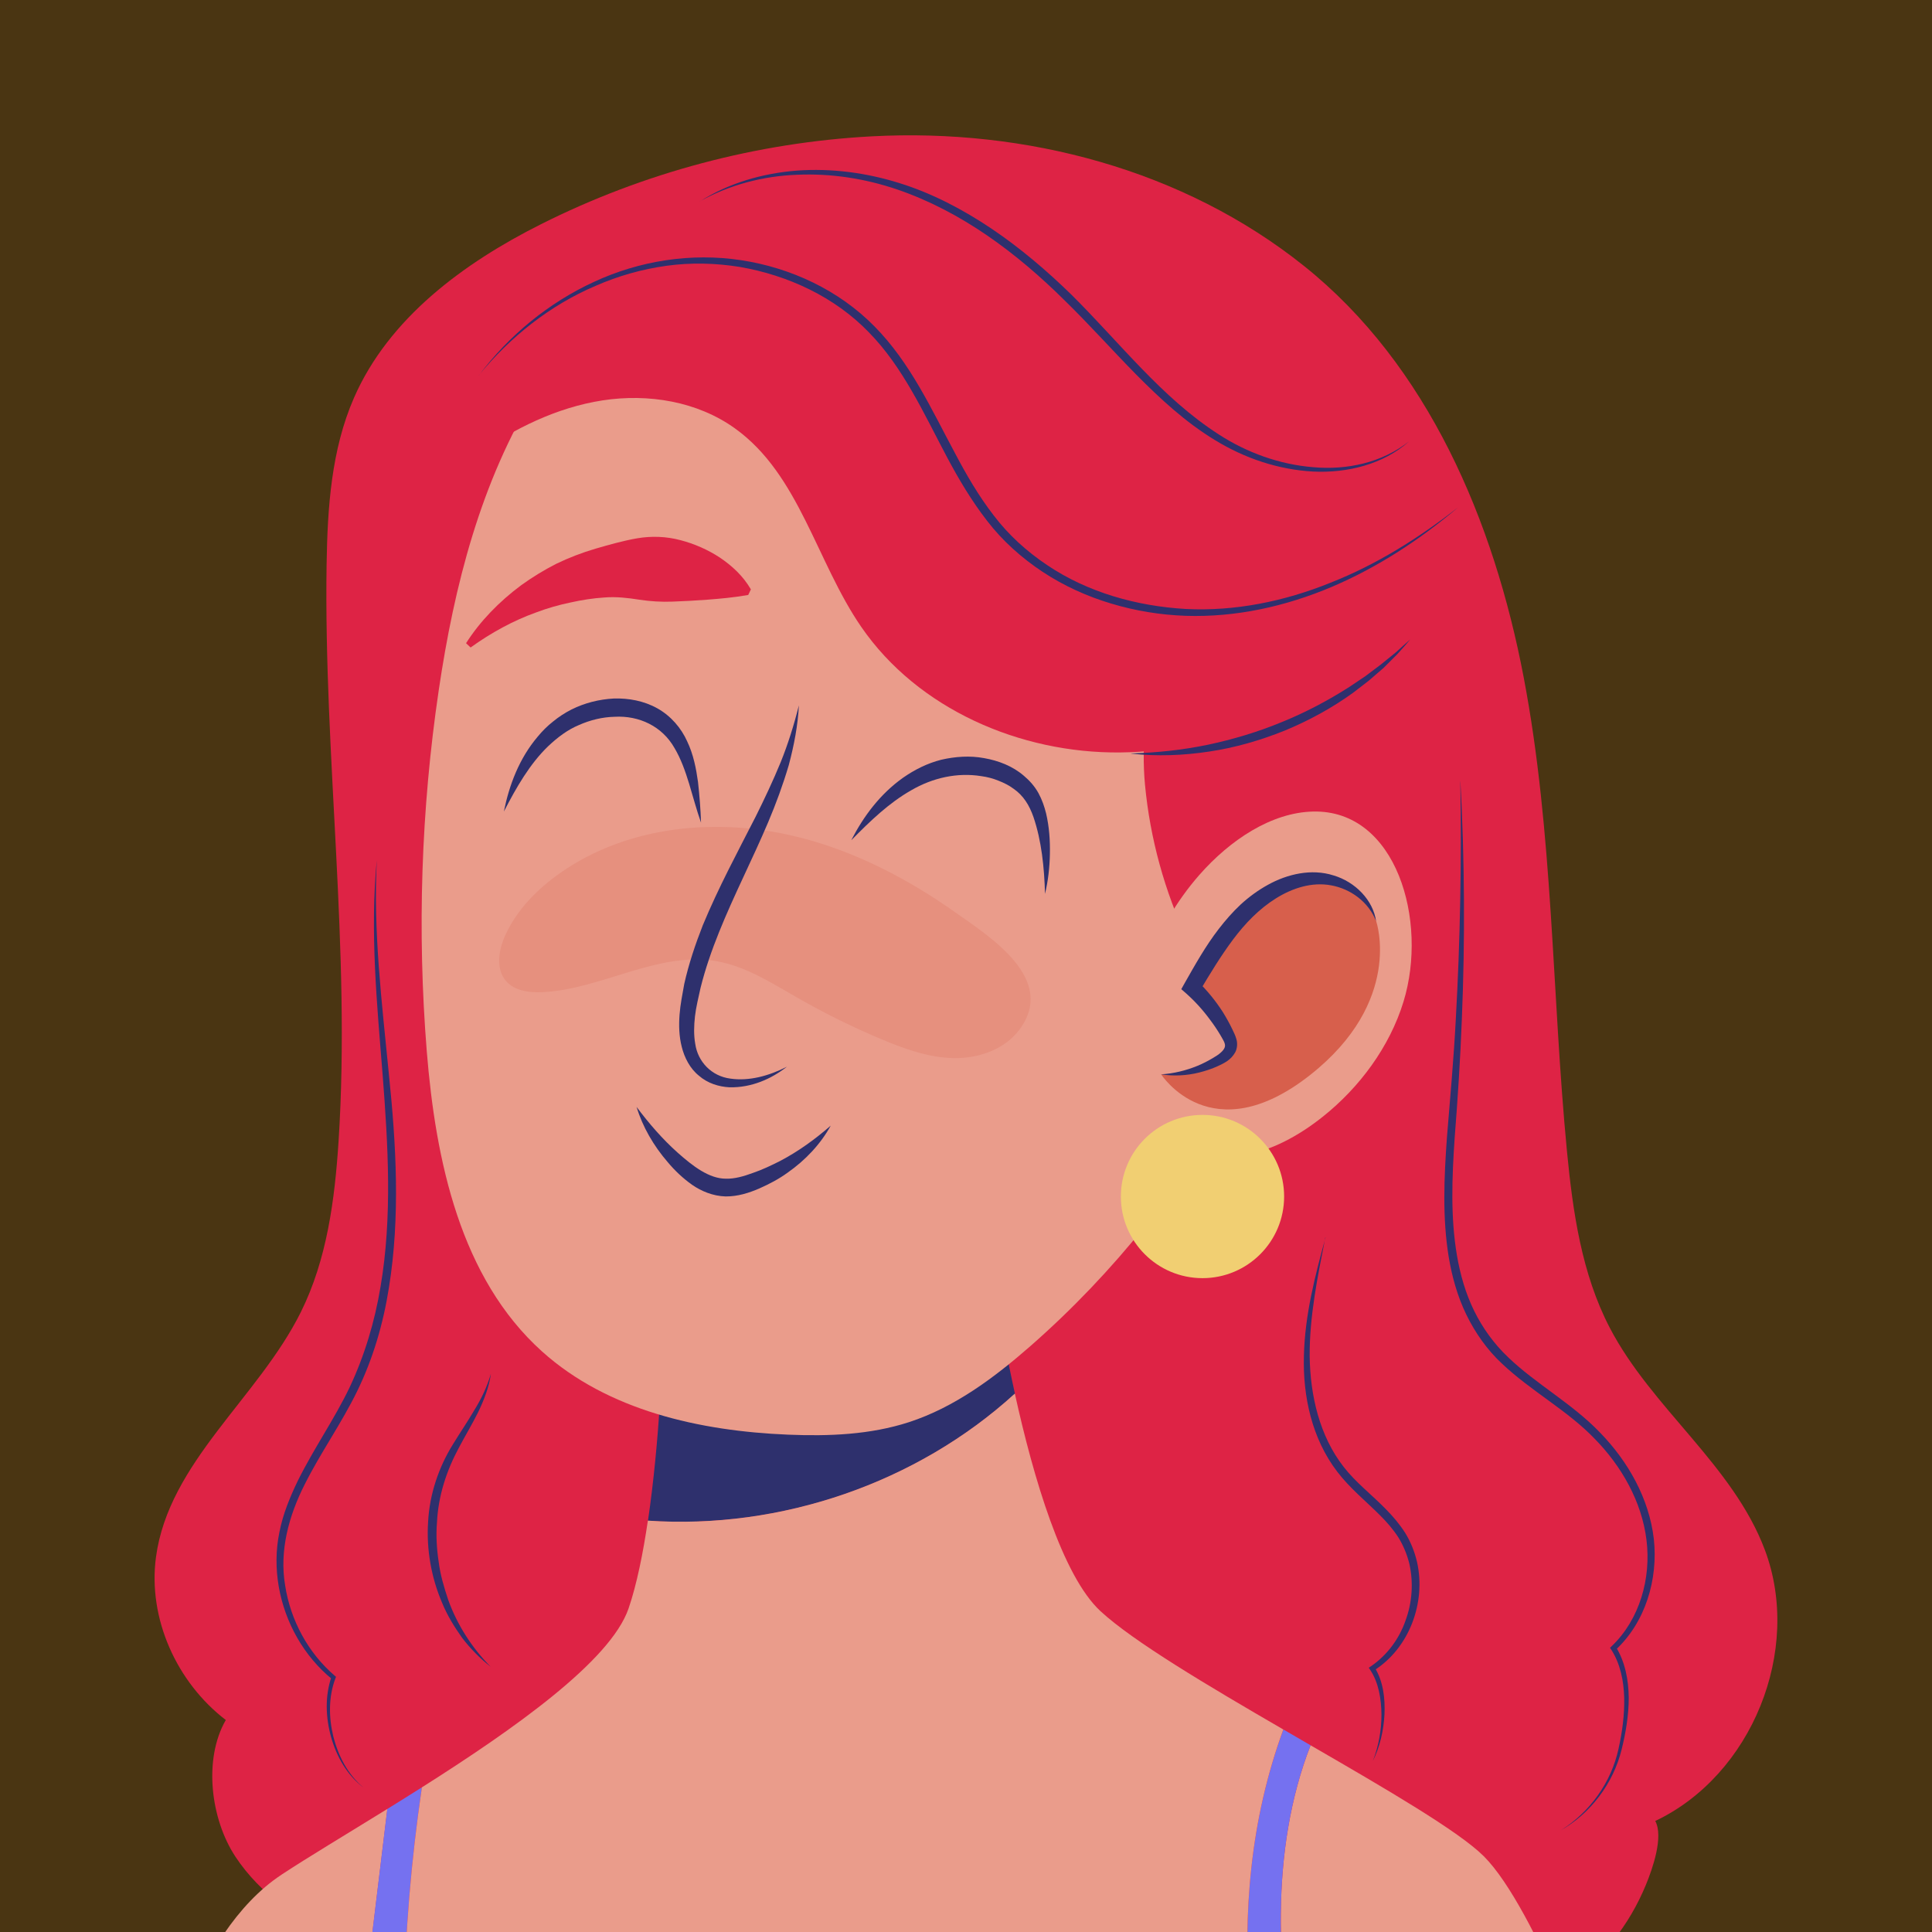
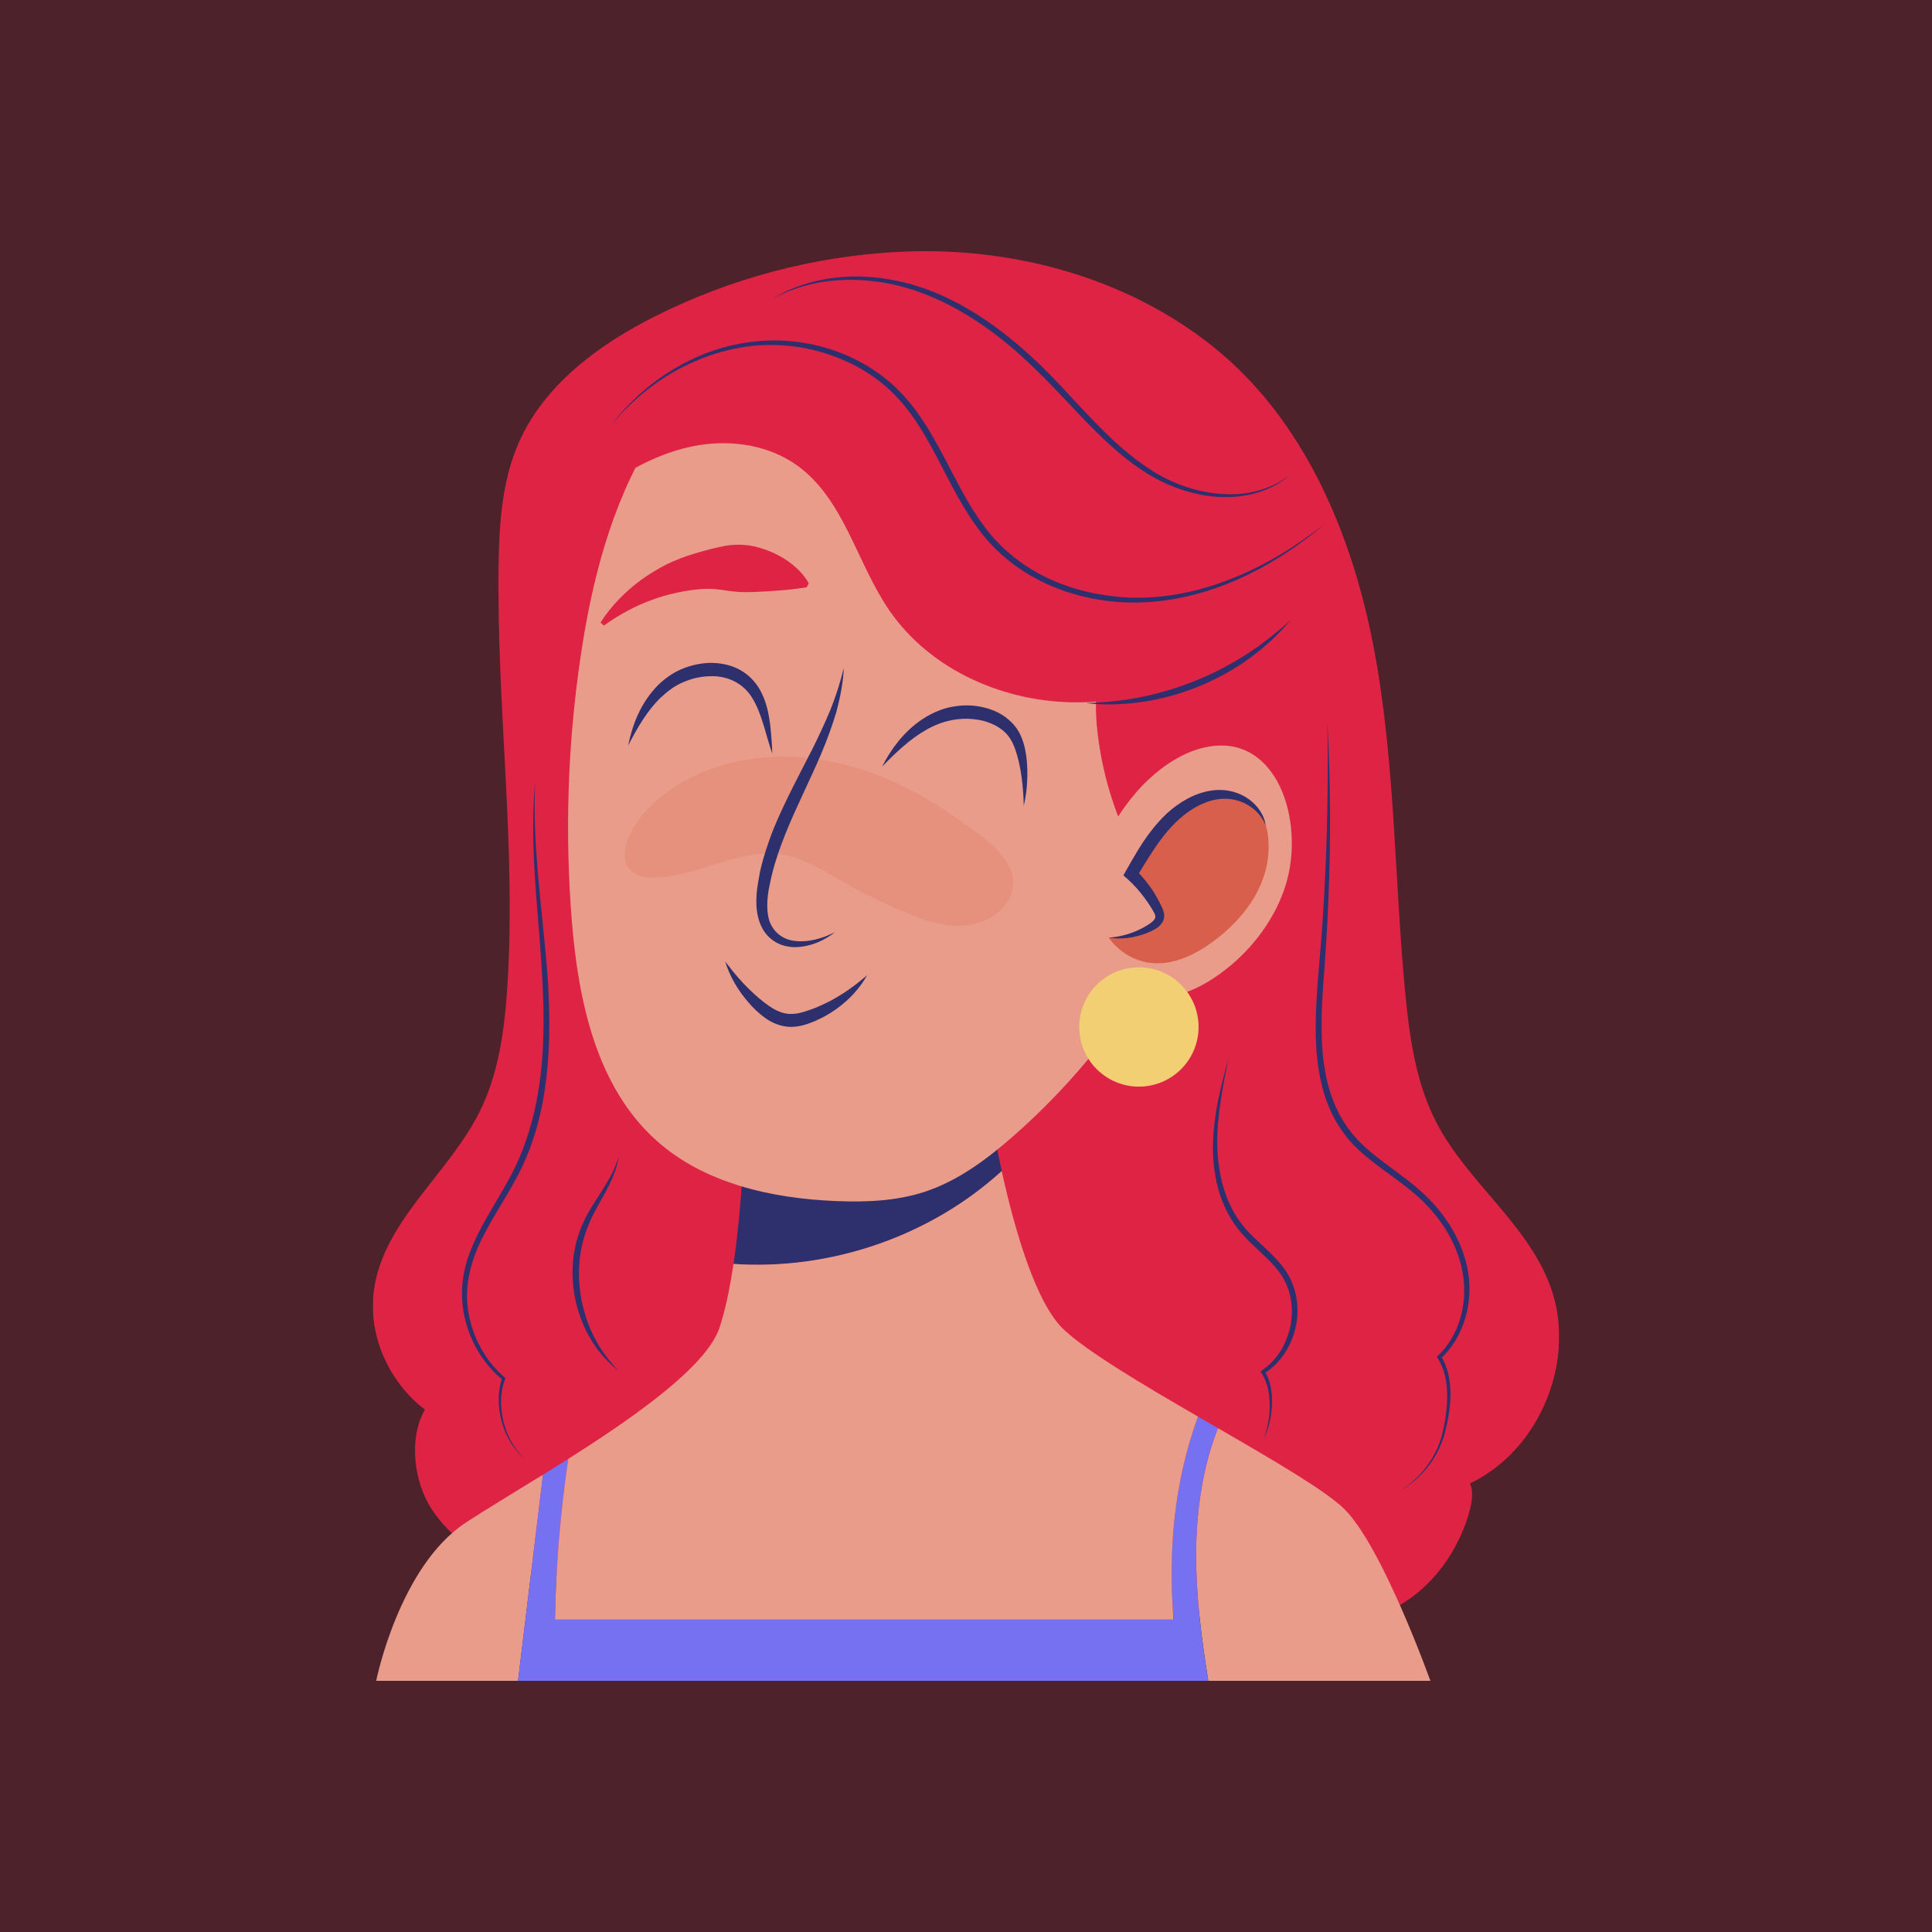
<svg xmlns="http://www.w3.org/2000/svg" viewBox="0 0 100 100">
-   <rect width="100" height="100" fill="#4a3512" />
-   <svg x="8" y="7" width="84" height="101.23" viewBox="0 0 182.91 220.42">
+   <rect width="100" height="100" fill="#4d222b" />
+   <svg x="19.297" y="13" width="61.407" height="74.00" viewBox="0 0 182.91 220.42">
    <defs>
      <style>
      .cls-1 {
        fill: #f1cf72;
      }

      .cls-2 {
        fill: #7571f0;
      }

      .cls-3, .cls-4 {
        mix-blend-mode: multiply;
      }

      .cls-3, .cls-4, .cls-5 {
        fill: #ea9c8b;
      }

      .cls-4 {
        opacity: .2;
      }

      .cls-6 {
        fill: #2e306d;
      }

      .cls-7 {
        fill: #de2345;
      }

      .cls-8 {
        isolation: isolate;
      }
    </style>
    </defs>
    <g class="cls-8">
      <g id="Capa_1" data-name="Capa 1">
        <g>
          <path class="cls-7" d="M20.83,203.53c-4.53-2.33-8.92-5.27-11.72-9.52-2.8-4.25-3.62-10.99-1.08-15.4-5.54-4.24-8.8-11.45-7.87-18.36,1.44-10.7,11.51-17.93,16.32-27.6,2.95-5.93,3.83-12.67,4.26-19.28,1.39-21.64-1.68-43.33-1.35-65.01.1-6.39.53-12.93,3.09-18.78,3.92-8.96,12.33-15.17,21.08-19.56C55.12,4.21,67.9.81,80.83.12c17.35-.93,35.14,3.75,48.71,14.6,13.98,11.17,21.42,28.78,24.77,46.37,3.35,17.58,3.16,35.63,4.88,53.44.66,6.82,1.65,13.77,4.81,19.85,4.72,9.08,13.91,15.5,17.5,25.08,4.23,11.29-1.47,25.37-12.36,30.53.95,1.78-.29,5.34-1.06,7.21-1.86,4.51-4.98,8.56-9.11,11.16-4.13,2.6-9.29,3.65-14.03,2.47" />
          <path class="cls-6" d="M96.97,141.83c-1.77-8.02-2.69-14.91-2.69-15.45l-37.03,10.87s-.3,9.84-1.64,18.9c14.94,1.02,30.29-4.22,41.36-14.32Z" />
          <path class="cls-5" d="M43.02,28.89c-6.25,10.1-9.25,21.89-10.99,33.65-1.99,13.46-2.44,27.14-1.35,40.7,1,12.35,3.79,25.56,13,33.84,7.4,6.65,17.77,8.96,27.72,9.37,4.59.19,9.26.01,13.63-1.41,5.15-1.68,9.6-5,13.68-8.57,18.86-16.53,31.68-39.8,35.57-64.58,1.63-10.41,1.7-21.27-1.71-31.24-4.19-12.23-13.56-22.42-25.02-28.39-9.79-5.1-26.77-10.27-37.4-5.15-10.99,5.29-20.54,11.13-27.12,21.78Z" />
          <path class="cls-7" d="M35.1,57.26c1.59-2.5,3.74-4.7,6.21-6.54,1.25-.9,2.58-1.72,3.98-2.43,1.41-.68,2.89-1.25,4.42-1.7,1.53-.44,3.09-.89,4.71-1.17,1.61-.27,3.26-.21,4.84.21,1.58.41,3.09,1.07,4.46,1.97,1.36.92,2.6,2.05,3.49,3.58l-.3.63c-1.71.3-3.17.42-4.57.53-1.39.1-2.7.18-3.97.22-1.27.05-2.5-.03-3.76-.22-1.26-.2-2.56-.35-3.86-.25-1.29.08-2.59.28-3.88.57-1.3.27-2.6.64-3.87,1.12-2.57.92-5.04,2.27-7.38,3.95l-.51-.48Z" />
          <path class="cls-7" d="M114.18,69.88c-1.55-2.62-3.45-4.91-5.64-6.75-1.08-.94-2.23-1.76-3.43-2.47-1.18-.73-2.41-1.34-3.68-1.82-1.26-.49-2.61-.73-3.93-.88-1.32-.16-2.57-.4-3.85-.76l-3.99-1.11c-1.4-.41-2.88-.8-4.58-1.4l-.18-.68c1.24-1.36,2.79-2.25,4.42-2.86,1.64-.6,3.38-.9,5.12-.91,1.74-.01,3.48.36,5.07,1.08,1.59.73,3.08,1.63,4.51,2.55,1.43.93,2.76,1.98,3.97,3.14,1.19,1.18,2.25,2.46,3.18,3.81,1.82,2.72,3.12,5.73,3.67,8.82l-.66.24Z" />
          <path class="cls-4" d="M72.78,79.16c-9.13-2.35-19.4-1.42-27.1,4.01-2.57,1.81-4.86,4.14-6.16,7.01-.75,1.65-1.09,3.78.1,5.15.97,1.11,2.62,1.32,4.09,1.25,6.66-.32,12.97-4.61,19.55-3.51,3.32.56,6.25,2.45,9.17,4.12,3.1,1.78,6.32,3.37,9.63,4.75,2.57,1.07,5.25,2.03,8.04,2.07,2.78.04,5.71-.97,7.38-3.21,4.23-5.68-3.25-10.41-7.19-13.19-5.31-3.75-11.17-6.83-17.49-8.45Z" />
          <path class="cls-7" d="M36.25,36.05c4.27-3,9.08-5.37,14.24-6.17,5.16-.79,10.69.11,14.93,3.16,7.25,5.2,9.17,15.02,14.23,22.37,6.38,9.27,17.92,14.26,29.17,14.15,11.25-.11,22.12-4.85,31.02-11.74-1.6-11.72-4.31-23.66-11.38-33.14-11.1-14.89-30.44-22.19-49-21.75-5.53.13-11.15.91-16.12,3.33-5.38,2.62-9.67,6.99-13.84,11.28-5.18,5.31-10.43,11.65-13.25,18.51Z" />
          <path class="cls-6" d="M54.31,109.49c1.43,1.91,2.94,3.65,4.64,5.17,1.69,1.5,3.53,2.94,5.44,2.94.96.03,2-.26,3.05-.65,1.06-.36,2.08-.85,3.09-1.36,2.01-1.06,3.88-2.4,5.68-3.97-1.15,2.09-2.86,3.9-4.86,5.3-.99.72-2.08,1.29-3.21,1.79-1.12.48-2.38.9-3.78.89-1.42-.04-2.74-.59-3.79-1.32-1.05-.75-1.94-1.6-2.72-2.53-1.59-1.84-2.84-3.97-3.53-6.26Z" />
          <path class="cls-6" d="M72.62,64.24c-.11,2.27-.55,4.53-1.14,6.75-.65,2.2-1.44,4.35-2.33,6.45-1.78,4.2-3.86,8.22-5.52,12.35-.83,2.06-1.56,4.16-2.09,6.29-.23,1.07-.51,2.16-.63,3.21-.12,1.06-.15,2.12.03,3.12.29,2.01,1.84,3.64,3.96,3.91,2.1.31,4.36-.31,6.37-1.34-1.78,1.4-4.02,2.37-6.46,2.32-1.21-.06-2.48-.45-3.46-1.31-1.01-.81-1.63-2.04-1.93-3.24-.31-1.21-.34-2.44-.25-3.63.09-1.2.33-2.32.53-3.47.51-2.27,1.25-4.47,2.09-6.61,1.76-4.25,3.92-8.25,5.96-12.25,1-2.01,1.96-4.04,2.81-6.11.84-2.08,1.51-4.22,2.06-6.43Z" />
          <path class="cls-6" d="M39.37,76.22c.6-2.99,1.73-5.99,3.82-8.45.51-.62,1.09-1.2,1.73-1.7.63-.52,1.34-.98,2.07-1.35,1.48-.74,3.11-1.15,4.77-1.24,1.66-.05,3.39.26,4.91,1.11,1.52.85,2.69,2.22,3.36,3.72.71,1.49,1.01,3.06,1.22,4.58.17,1.54.29,3.05.34,4.58-1.02-2.88-1.55-5.99-2.99-8.41-1.39-2.46-4-3.68-6.76-3.52-1.37.03-2.75.37-4.01.93-1.28.53-2.41,1.39-3.46,2.38-2.08,2-3.59,4.64-4.99,7.35Z" />
          <path class="cls-6" d="M78.54,79.42c1.37-2.67,3.24-5.18,5.82-7.01,1.29-.9,2.73-1.63,4.31-2.03,1.57-.36,3.22-.48,4.83-.18,1.6.28,3.21.89,4.49,2,.64.54,1.21,1.18,1.63,1.94.41.75.67,1.52.86,2.28.36,1.54.46,3.07.43,4.59-.03,1.52-.2,3.03-.55,4.49-.08-2.98-.39-5.98-1.3-8.66-.47-1.35-1.15-2.43-2.23-3.18-.52-.39-1.11-.68-1.72-.92-.61-.25-1.27-.42-1.93-.51-2.7-.43-5.46.17-7.91,1.6-2.47,1.4-4.61,3.45-6.72,5.6Z" />
          <path class="cls-7" d="M126.9,105.46c.91.89,2.24,1.79,3.35,1.16.55-.32.85-.94,1.11-1.53,5.16-11.67,10.27-23.93,9.57-36.67-.26-4.74-1.4-9.58-4.24-13.38-2.84-3.81-7.61-6.39-12.31-5.7-10.96,1.62-13.59,14.95-12.75,23.87,1.14,12.08,6.55,23.79,15.28,32.26Z" />
          <g>
            <path class="cls-5" d="M140.77,97.63c-1.57,5.14-4.99,9.7-9.06,12.95-2.76,2.21-5.89,3.89-9.09,4.41-3.2.52-6.47-.21-8.72-2.37-2.06-1.98-3.15-5.01-3.49-8.16-.78-7.29,2.29-15.33,7.33-21.08,3.5-3.99,8.17-7.06,12.84-7.16,9.4-.21,12.97,12.32,10.19,21.41Z" />
            <path class="cls-3" d="M113.44,105.84c2.24.1,4.53-.47,6.56-1.62.61-.35,1.27-.87,1.33-1.6.03-.41-.14-.78-.32-1.13-1.05-2.06-2.43-3.91-4.08-5.44,1.65-2.84,3.32-5.71,5.57-8.05,2.25-2.34,5.17-4.13,8.22-4.24,3.06-.11,6.16,1.78,6.98,4.87,0,0,3.07,9-7.48,17.3-11.13,8.75-16.77-.09-16.77-.09Z" />
            <path class="cls-6" d="M137.7,88.63c-.86-2.25-2.93-3.7-5.08-4.09-2.16-.41-4.37.3-6.24,1.47-1.89,1.18-3.47,2.82-4.84,4.65-1.37,1.84-2.58,3.83-3.79,5.87l-.17-1.17c1.07,1.04,2.01,2.2,2.81,3.44.39.63.75,1.27,1.07,1.94.15.33.33.64.46,1.1.15.45.12,1.08-.13,1.53-.51.9-1.3,1.23-1.95,1.54-.67.31-1.38.54-2.09.72-1.42.36-2.9.43-4.31.21,1.43-.09,2.8-.43,4.08-.95.64-.26,1.25-.58,1.83-.93.59-.34,1.12-.75,1.26-1.15.06-.19.05-.32-.03-.55-.08-.21-.27-.52-.44-.82-.35-.59-.73-1.16-1.14-1.7-.8-1.1-1.71-2.11-2.72-3.01l-.56-.49.38-.68c1.17-2.06,2.35-4.18,3.85-6.12.75-.97,1.56-1.9,2.48-2.76.92-.84,1.94-1.59,3.05-2.2,2.18-1.21,4.91-1.86,7.4-1.06,2.44.72,4.48,2.79,4.8,5.2Z" />
          </g>
          <circle class="cls-1" cx="118.11" cy="119.61" r="9.2" />
          <g>
            <path class="cls-6" d="M110.07,69.67c2.92-.08,5.82-.39,8.65-.98,2.83-.6,5.6-1.43,8.27-2.53,2.67-1.08,5.24-2.43,7.68-3.99l1.8-1.21,1.74-1.31,1.69-1.37c.53-.49,1.08-.98,1.63-1.46-.47.55-.96,1.11-1.45,1.65l-1.56,1.56-1.67,1.44-1.75,1.35c-2.39,1.73-5,3.15-7.73,4.28-2.74,1.1-5.6,1.93-8.51,2.36-2.91.44-5.88.56-8.79.23Z" />
            <path class="cls-6" d="M36.56,27.05c3.37-4.48,7.84-8.17,12.97-10.53,5.12-2.38,10.95-3.3,16.58-2.44,5.6.85,11.03,3.38,15.04,7.47,4.05,4.1,6.42,9.36,9.05,14.25,1.3,2.47,2.7,4.88,4.39,7.06,1.67,2.2,3.73,4.06,6.02,5.59,4.59,3.09,10.11,4.62,15.62,4.94,5.54.28,11.12-.86,16.28-2.95,5.2-2.04,9.98-5.05,14.4-8.5-4.27,3.62-9.02,6.74-14.21,8.95-5.18,2.2-10.82,3.46-16.5,3.27-2.83-.1-5.66-.56-8.38-1.38-2.72-.81-5.34-2-7.72-3.57-2.37-1.57-4.54-3.5-6.27-5.76-1.75-2.25-3.2-4.7-4.52-7.18-2.63-4.95-4.94-10.13-8.82-14.08-3.84-3.97-9.09-6.41-14.52-7.35-2.73-.44-5.53-.51-8.27-.13-2.75.38-5.44,1.14-7.99,2.26-5.13,2.18-9.63,5.75-13.17,10.09Z" />
            <path class="cls-6" d="M61.45,7.46c3.26-2.08,7.09-3.18,10.96-3.48,3.88-.28,7.8.24,11.51,1.4,3.72,1.15,7.2,2.99,10.42,5.15,3.22,2.17,6.19,4.7,8.96,7.4,5.49,5.43,10.2,11.65,16.65,15.79,3.18,2.06,6.86,3.39,10.65,3.69,3.77.34,7.75-.5,10.8-2.92-2.9,2.6-6.97,3.6-10.83,3.41-3.89-.21-7.7-1.49-11.03-3.53-3.34-2.02-6.22-4.69-8.93-7.43-2.71-2.75-5.27-5.63-8.01-8.3-5.41-5.37-11.68-10.07-18.92-12.54-3.6-1.22-7.43-1.82-11.25-1.65-3.81.14-7.62,1.12-10.98,3Z" />
            <path class="cls-6" d="M147.18,72.83c.48,8.92.53,17.87.16,26.8-.17,4.46-.46,8.94-.81,13.38-.3,4.44-.48,8.91.26,13.25.37,2.16.98,4.29,1.94,6.24.96,1.95,2.25,3.73,3.83,5.23,3.16,3.03,7.19,5.19,10.36,8.49,3.15,3.24,5.53,7.42,6.06,12,.49,4.53-.94,9.38-4.34,12.52l.05-.39c1.07,1.73,1.44,3.78,1.46,5.75,0,1.98-.33,3.93-.8,5.83-.94,3.83-3.5,7.22-6.9,9.14,3.32-2.05,5.74-5.45,6.55-9.22.42-1.89.68-3.82.64-5.74-.05-1.91-.44-3.84-1.46-5.43l-.14-.21.19-.18c3.17-3.03,4.46-7.68,3.92-11.98-.54-4.34-2.82-8.34-5.89-11.45-3.05-3.16-7.07-5.28-10.39-8.41-1.67-1.55-3.02-3.47-4.02-5.52-1-2.06-1.62-4.28-1.99-6.51-.73-4.48-.52-9.01-.2-13.47.36-4.46.77-8.89,1-13.35.5-8.91.66-17.84.51-26.77Z" />
            <path class="cls-6" d="M131.95,124.24c-.87,4.43-1.79,8.89-1.76,13.37.06,4.43,1.11,8.99,3.83,12.47,1.34,1.74,3.14,3.11,4.74,4.75.81.82,1.57,1.71,2.2,2.7.62,1.01,1.06,2.12,1.33,3.27,1.03,4.59-.89,9.75-4.89,12.25l.09-.41c1.01,1.63,1.21,3.55,1.13,5.35-.1,1.82-.51,3.62-1.31,5.24.66-1.68.97-3.47.97-5.25-.02-1.76-.32-3.59-1.27-5.02l-.16-.24.25-.17c1.81-1.24,3.18-3.08,3.89-5.14.76-2.05.91-4.31.43-6.42-.26-1.05-.67-2.05-1.24-2.97-.59-.91-1.31-1.74-2.1-2.52-1.57-1.57-3.36-3.01-4.78-4.87-2.86-3.73-3.89-8.51-3.76-13.05.1-4.59,1.25-9.01,2.44-13.36Z" />
            <path class="cls-6" d="M25.05,81.68c-.42,8.05.57,16.05,1.35,24.05.83,7.99,1.31,16.14.01,24.18-.63,4.01-1.78,7.96-3.57,11.63-1.79,3.67-4.14,6.96-5.92,10.52-1.79,3.53-2.87,7.48-2.2,11.4.6,3.89,2.58,7.59,5.6,10.17l.13.11-.06.16c-.79,2.07-.77,4.41-.24,6.58.55,2.16,1.62,4.27,3.38,5.73-1.82-1.37-3.01-3.47-3.63-5.66-.61-2.2-.72-4.59.04-6.81l.07.27c-3.18-2.59-5.3-6.38-6.01-10.42-.35-2.02-.35-4.12.07-6.14.39-2.03,1.18-3.94,2.06-5.77,1.8-3.65,4.13-6.96,5.85-10.55,1.69-3.59,2.84-7.43,3.49-11.36,1.34-7.89.85-15.96.23-23.96-.64-8-1.43-16.09-.65-24.12Z" />
            <path class="cls-6" d="M37.91,139.56c-.2,1.51-.77,2.96-1.43,4.34-.68,1.37-1.47,2.67-2.17,4-1.42,2.63-2.34,5.48-2.48,8.45-.12,1.47-.03,2.96.19,4.42.18,1.47.61,2.9,1.08,4.31,1.01,2.8,2.65,5.37,4.78,7.53-1.2-.94-2.27-2.03-3.21-3.25-.89-1.25-1.7-2.57-2.28-4-1.21-2.84-1.76-5.98-1.56-9.08.16-3.1,1.19-6.16,2.81-8.76.8-1.31,1.65-2.55,2.41-3.85.79-1.28,1.44-2.64,1.86-4.1Z" />
          </g>
          <g>
            <path class="cls-5" d="M128.81,220.42h34.24s-7.35-20.57-13.23-26.45c-2.8-2.8-10.92-7.53-19.53-12.51-2.32,5.94-3.28,12.43-3.35,18.84-.07,6.75.8,13.45,1.87,20.12Z" />
            <path class="cls-5" d="M14.33,196.03c-10.29,6.76-13.81,24.39-13.81,24.39h21.87l3.85-31.79c-4.64,2.87-8.92,5.43-11.9,7.39Z" />
            <path class="cls-2" d="M126.94,200.3c.07-6.41,1.03-12.9,3.35-18.84-1.02-.59-2.04-1.18-3.06-1.78-3.77,10.28-4.59,20.74-3.78,31.3H28.08c.15-8.29.84-16.58,2.05-24.78-1.32.83-2.62,1.65-3.9,2.44l-3.85,31.79h106.42c-1.07-6.67-1.94-13.38-1.87-20.12Z" />
            <path class="cls-5" d="M123.44,210.98c-.8-10.55.02-21.02,3.78-31.3-8.5-4.93-16.9-9.91-20.61-13.34-4.3-3.98-7.56-15.04-9.65-24.52-11.07,10.1-26.42,15.34-41.36,14.32-.54,3.66-1.25,7.2-2.18,9.91-2.04,5.92-12.93,13.59-23.29,20.15-1.21,8.21-1.9,16.49-2.05,24.78h95.36Z" />
          </g>
        </g>
      </g>
    </g>
  </svg>
</svg>
